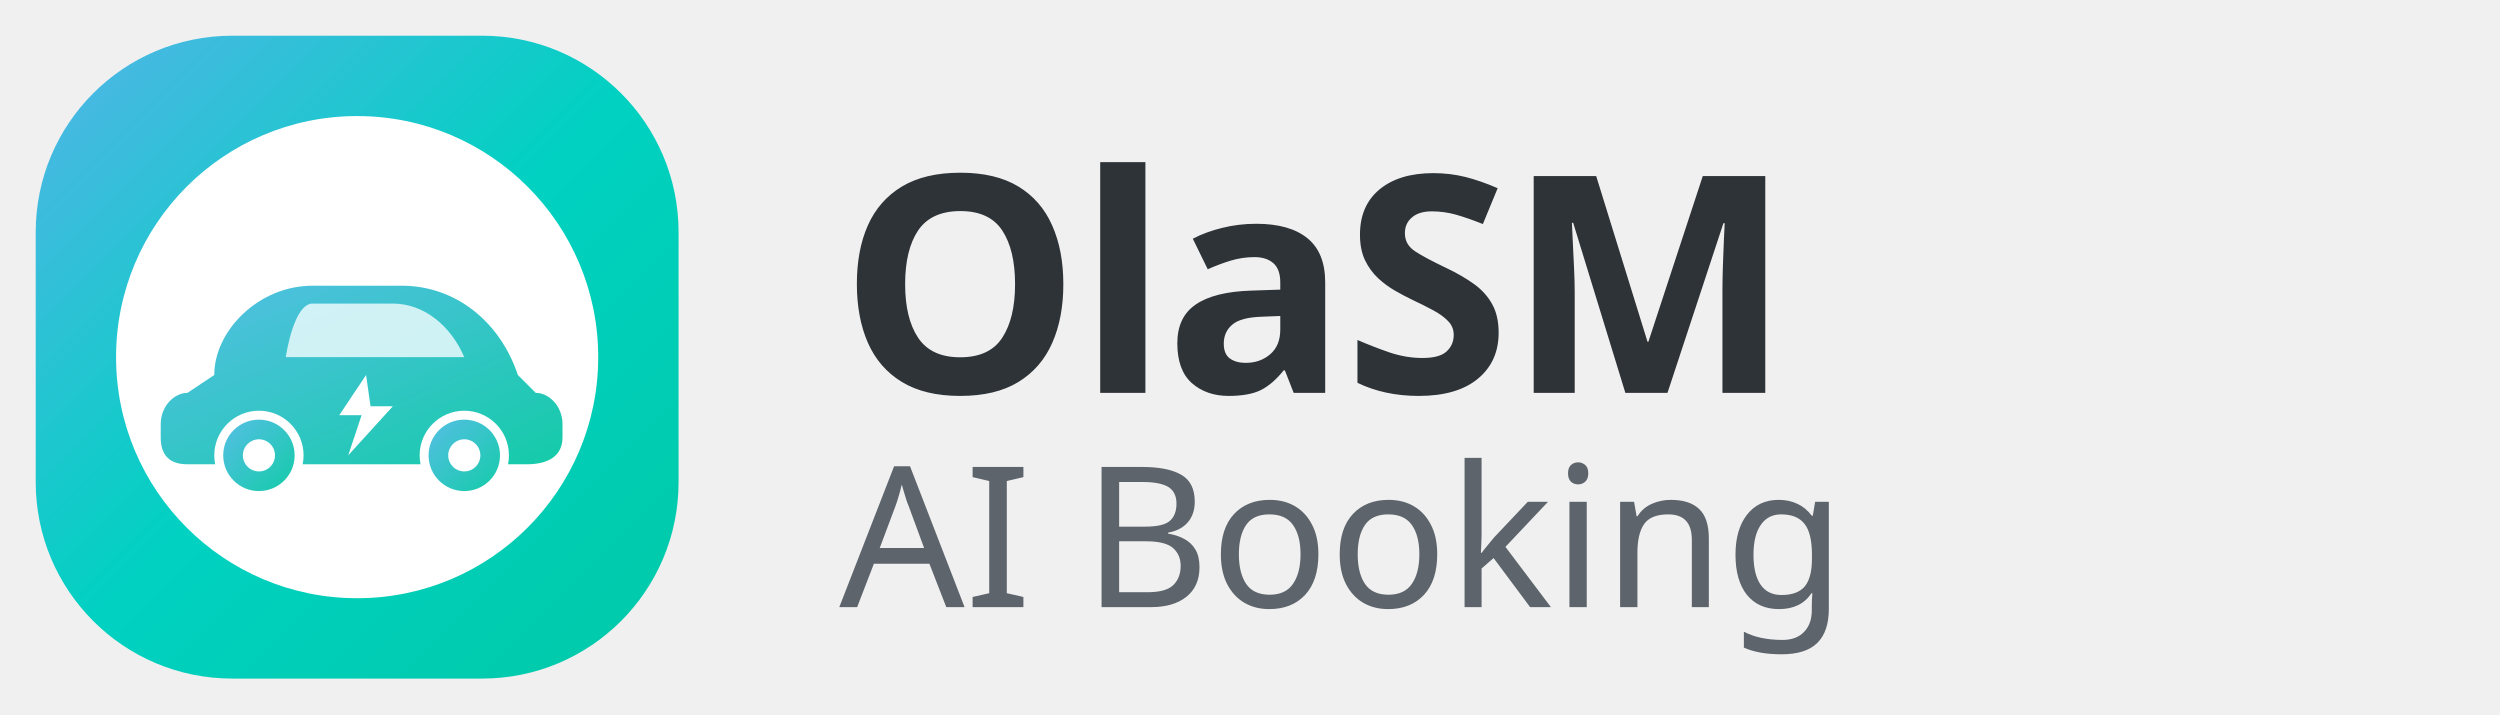
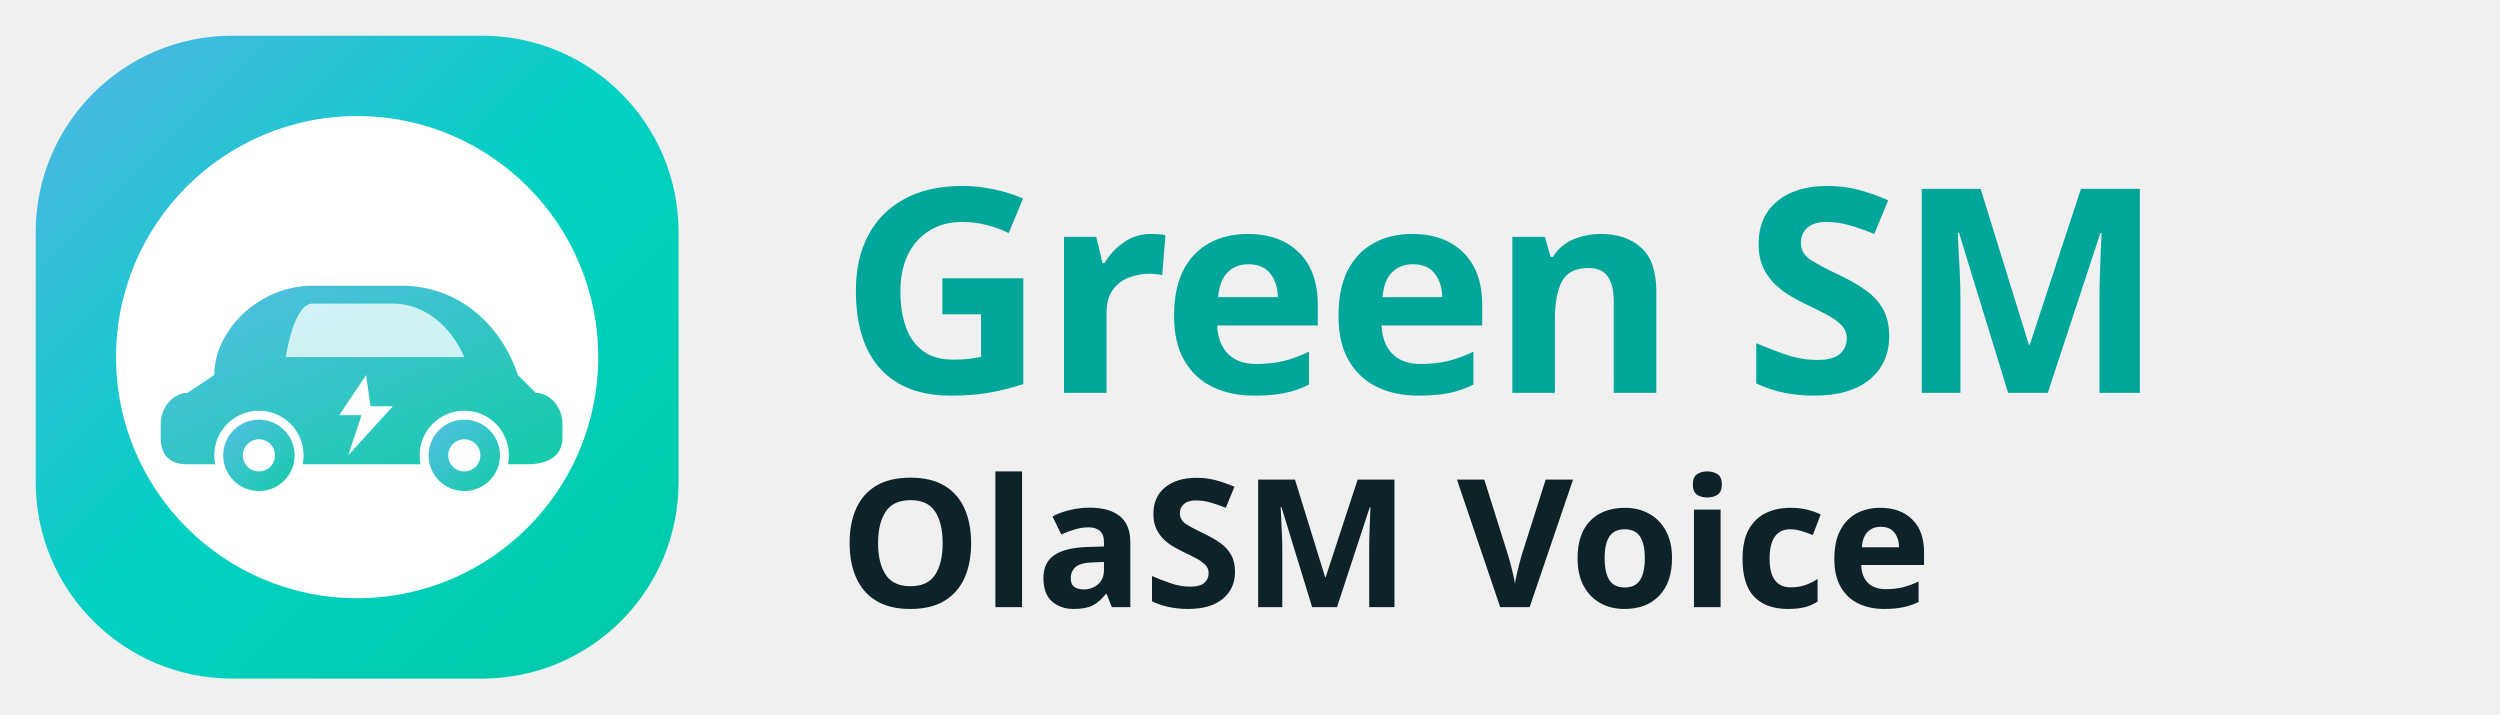
<svg xmlns="http://www.w3.org/2000/svg" viewBox="0 0 280 80" fill="none">
  <defs>
    <linearGradient id="alosmGradient" x1="0%" y1="0%" x2="100%" y2="100%">
      <stop offset="0%" stop-color="#54B4E8" />
      <stop offset="50%" stop-color="#00D1C1" />
      <stop offset="100%" stop-color="#00C9A7" />
    </linearGradient>
    <linearGradient id="carGradient" x1="0%" y1="0%" x2="100%" y2="100%">
      <stop offset="0%" stop-color="#55BFE5" />
      <stop offset="100%" stop-color="#14CBA8" />
    </linearGradient>
  </defs>
  <rect x="4" y="4" width="72" height="72" rx="22" fill="url(#alosmGradient)" />
  <circle cx="40" cy="40" r="27" fill="#FFFFFF" />
  <g transform="translate(18, 24)">
    <path d="M 6 18 C 6 13, 11 8, 17 8 L 27 8 C 33 8, 38 12, 40 18 L 42 20 C 43.5 20, 45 21.5, 45 23.5 L 45 25 C 45 27, 43.5 28, 41 28 L 3 28 C 1 28, 0 27, 0 25 L 0 23.5 C 0 21.5, 1.5 20, 3 20 Z" fill="url(#carGradient)" />
    <path d="M 17 10 L 26 10 C 29.5 10, 32.5 12.5, 34 16 L 14 16 C 14.5 13, 15.5 10, 17 10 Z" fill="#E0F7FA" opacity="0.9" />
    <circle cx="11" cy="27" r="5" fill="#FFFFFF" />
    <circle cx="11" cy="27" r="4" fill="url(#carGradient)" />
    <circle cx="11" cy="27" r="1.8" fill="#FFFFFF" />
    <circle cx="34" cy="27" r="5" fill="#FFFFFF" />
    <circle cx="34" cy="27" r="4" fill="url(#carGradient)" />
    <circle cx="34" cy="27" r="1.8" fill="#FFFFFF" />
    <path d="M 23 18 L 20 22.5 L 22.5 22.5 L 21 27 L 26 21.5 L 23.5 21.5 Z" fill="#FFFFFF" />
  </g>
-   <text x="94" y="44" font-family="'Montserrat', sans-serif" font-weight="800" font-size="34" fill="#2E3338" letter-spacing="-0.5">OlaSM</text>
-   <text x="94" y="68" font-family="'Montserrat', sans-serif" font-weight="500" font-size="22" fill="#5D646B" letter-spacing="0">AI Booking</text>
+   <text x="94" y="44" font-family="'Montserrat', sans-serif" font-weight="800" font-size="32" fill="#00A699" letter-spacing="-0.5">Green SM</text>
+   <text x="94" y="68" font-family="'Montserrat', sans-serif" font-weight="600" font-size="20" fill="#0D2329" letter-spacing="0">OlaSM Voice</text>
</svg>
